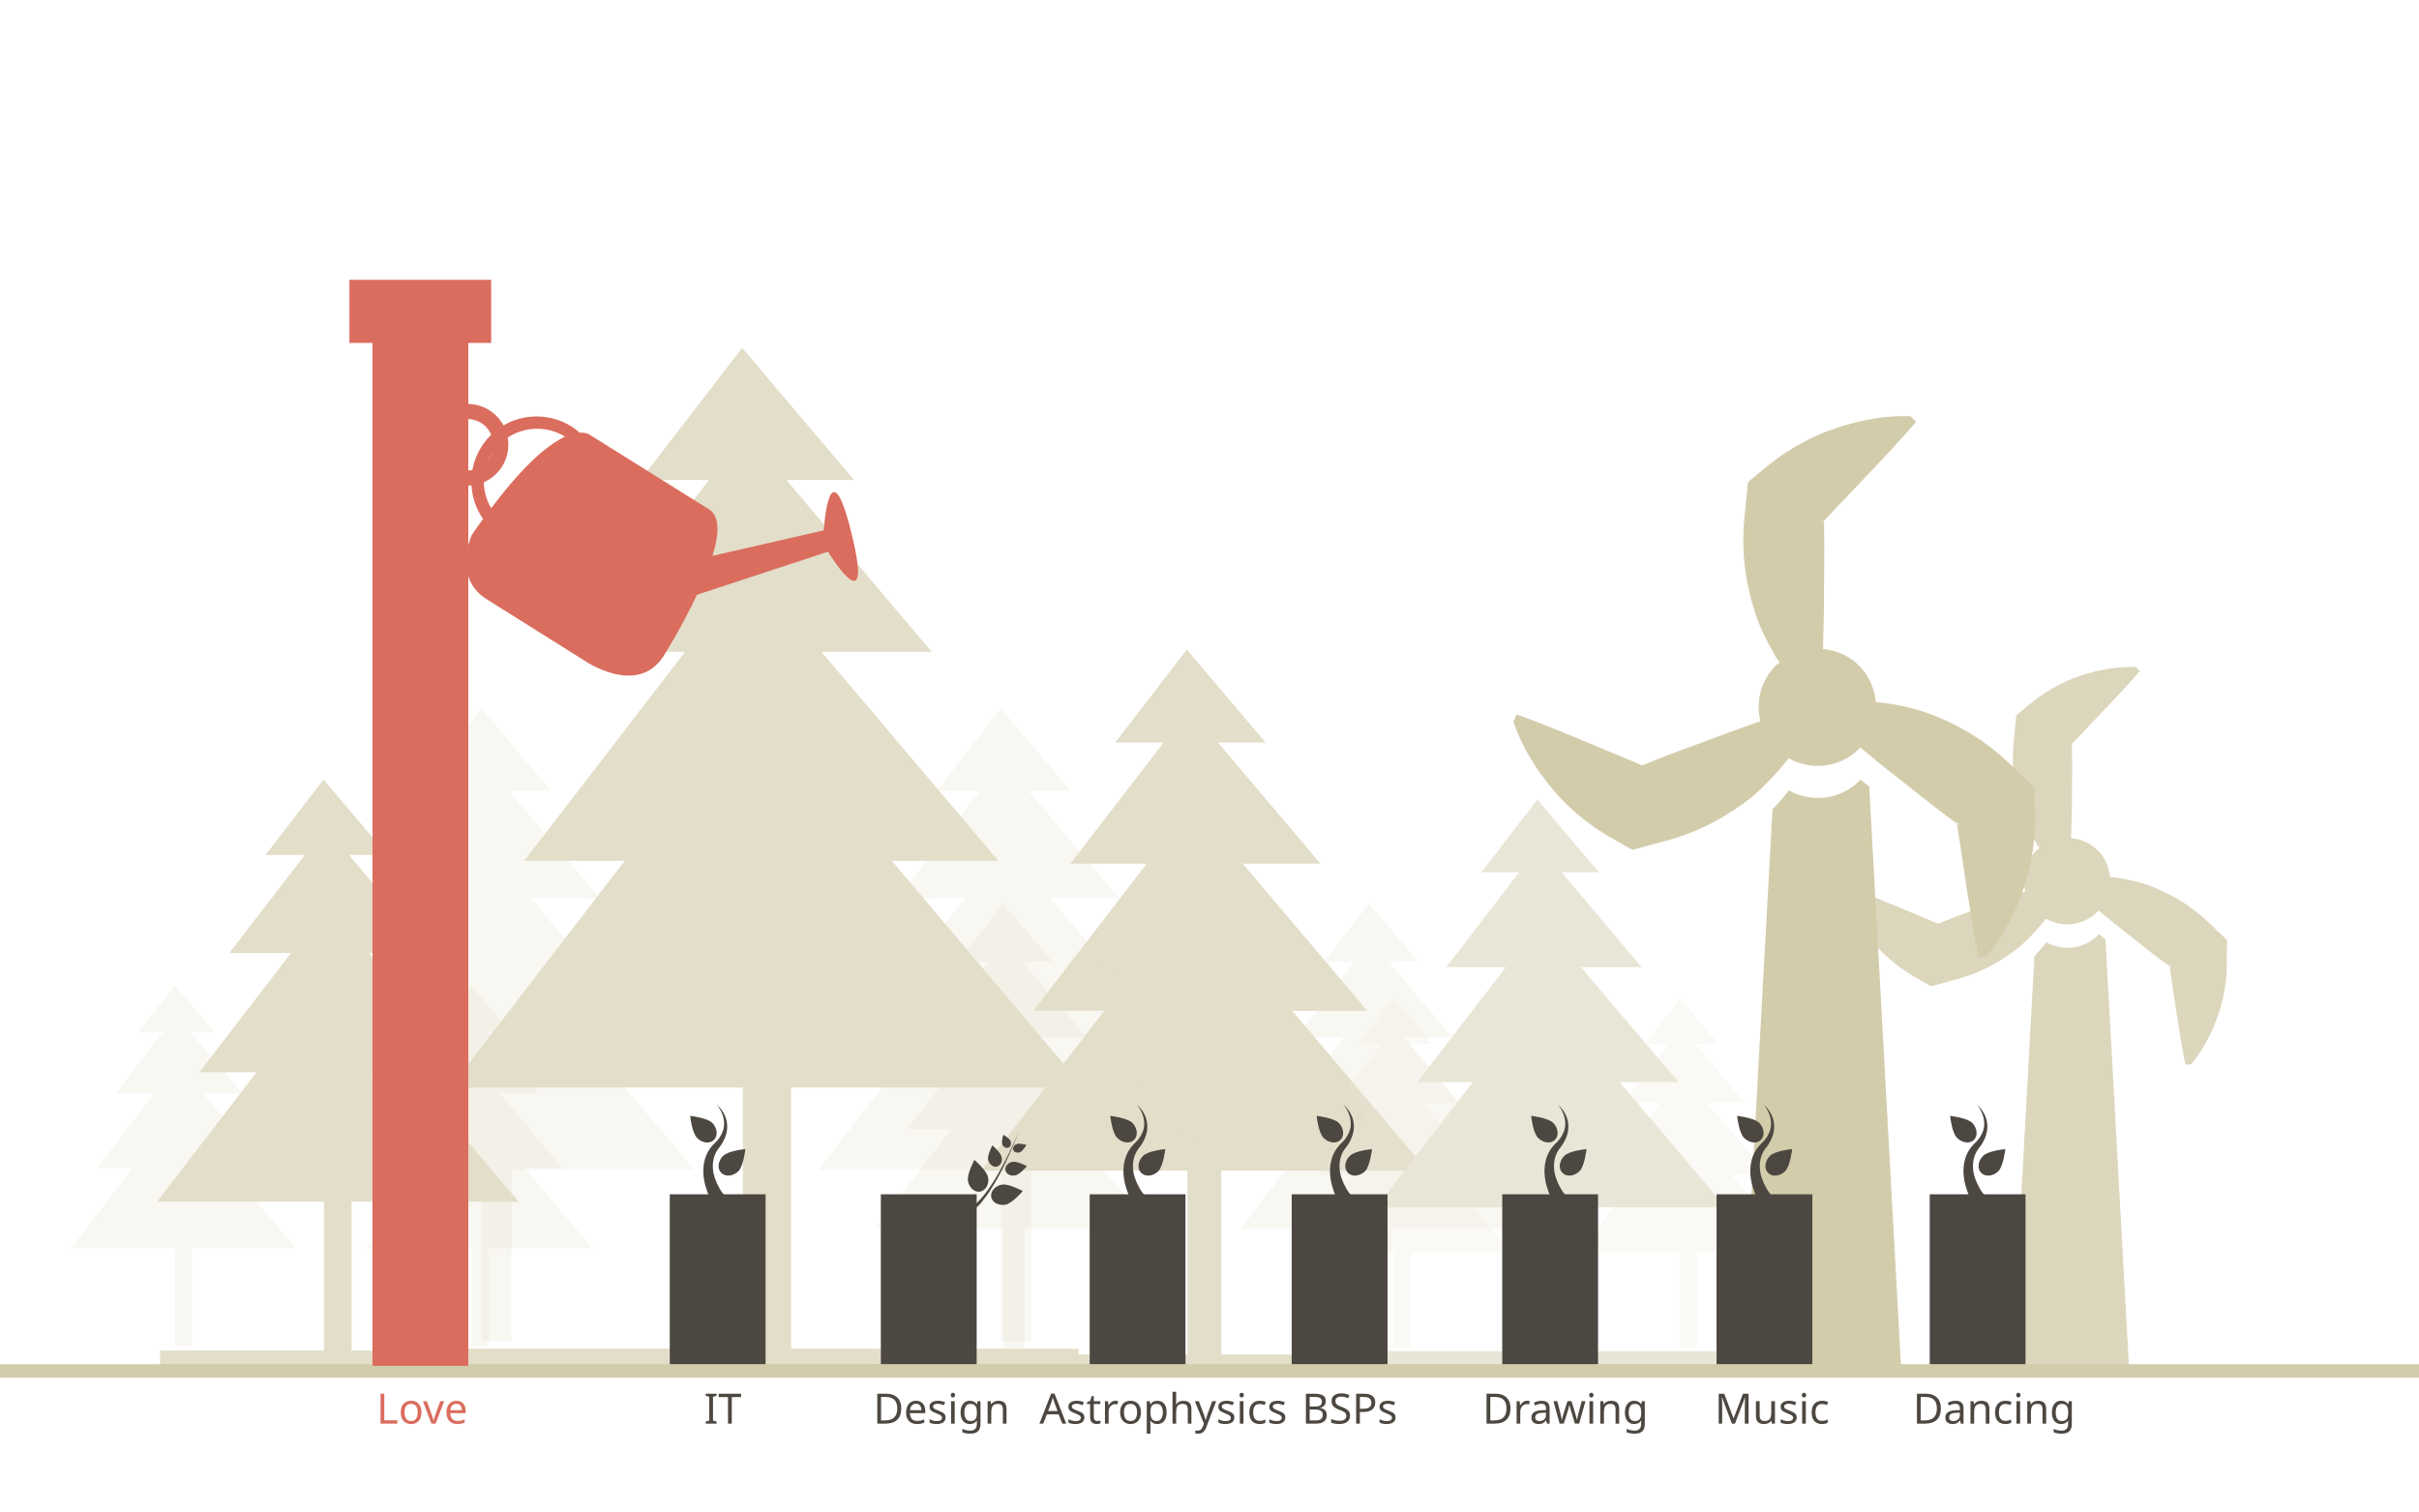
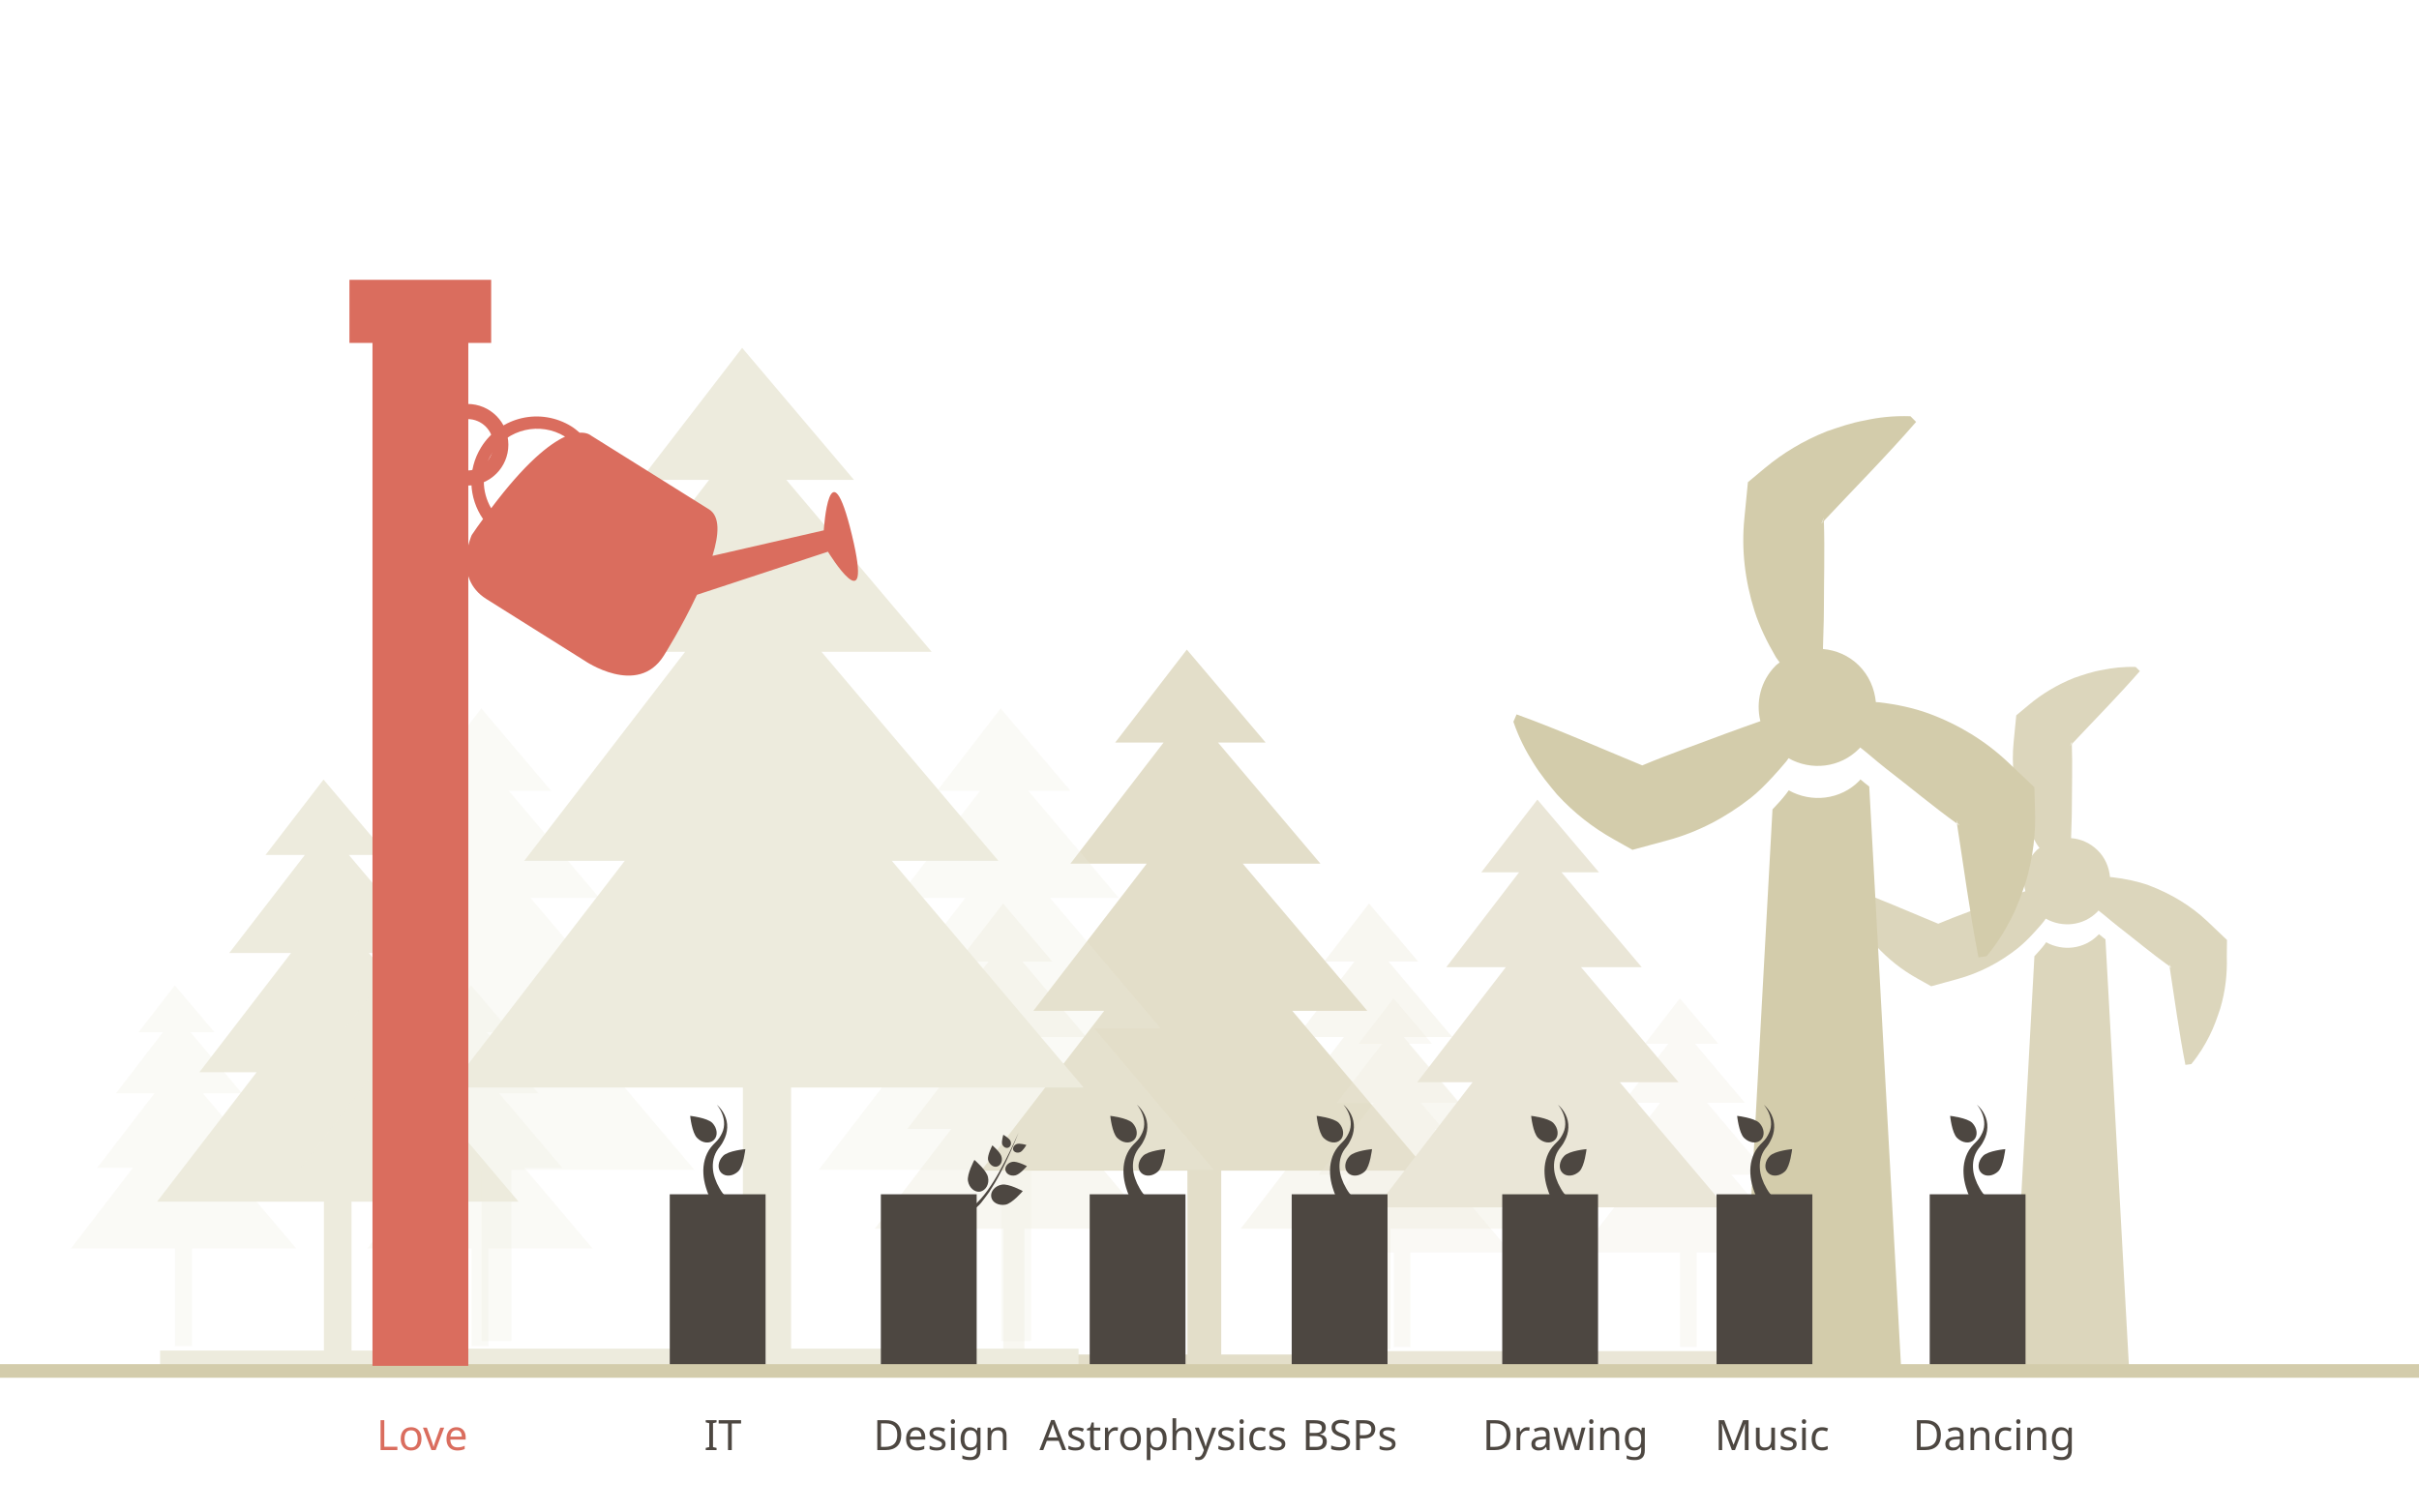
<svg xmlns="http://www.w3.org/2000/svg" version="1.1" id="Layer_1" x="0px" y="0px" viewBox="0 0 1280 800" enable-background="new 0 0 1280 800" xml:space="preserve">
  <g>
    <g opacity="0.25">
      <g>
-         <polygon fill="#E3DEC9" points="313.6,660.8 277.5,618.1 297.6,618.1 264.2,578.7 285,578.7 257.6,546.3 270.4,546.3     249.3,521.5 230.1,546.3 243.1,546.3 218.2,578.7 238.6,578.7 208.3,618.1 227.2,618.1 194.3,660.8 249.5,660.8 249.5,712.5     258.5,712.5 258.5,660.8    " />
-       </g>
-     </g>
-     <g opacity="0.25">
-       <g>
-         <polygon fill="#E3DEC9" points="156.8,660.8 120.6,618.1 140.7,618.1 107.4,578.7 128.1,578.7 100.8,546.3 113.5,546.3     92.5,521.5 73.3,546.3 86.2,546.3 61.3,578.7 81.7,578.7 51.4,618.1 70.3,618.1 37.5,660.8 92.6,660.8 92.6,712.5 101.6,712.5     101.6,660.8    " />
-       </g>
-     </g>
-     <g>
-       <g>
-         <polygon fill="#E3DEC9" points="274.4,636 216.4,567.5 248.6,567.5 195.2,504.4 228.5,504.4 184.6,452.5 205,452.5 171.2,412.6     140.5,452.5 161.3,452.5 121.3,504.4 154,504.4 105.5,567.5 135.8,567.5 83.1,636 171.4,636 171.4,718.9 186,718.9 186,636     " />
-       </g>
-     </g>
-     <g>
-       <g>
-         <rect x="84.7" y="714.8" fill="#E3DEC9" width="188.1" height="8.1" />
+         <polygon fill="#EDEBDD" points="313.6,660.8 277.5,618.1 297.6,618.1 264.2,578.7 285,578.7 257.6,546.3 270.4,546.3     249.3,521.5 230.1,546.3 243.1,546.3 218.2,578.7 238.6,578.7 208.3,618.1 227.2,618.1 194.3,660.8 249.5,660.8 249.5,712.5     258.5,712.5 258.5,660.8    " />
+       </g>
+     </g>
+     <g opacity="0.25">
+       <g>
+         <polygon fill="#EDEBDD" points="156.8,660.8 120.6,618.1 140.7,618.1 107.4,578.7 128.1,578.7 100.8,546.3 113.5,546.3     92.5,521.5 73.3,546.3 86.2,546.3 61.3,578.7 81.7,578.7 51.4,618.1 70.3,618.1 37.5,660.8 92.6,660.8 92.6,712.5 101.6,712.5     101.6,660.8    " />
+       </g>
+     </g>
+     <g>
+       <g>
+         <polygon fill="#EDEBDD" points="274.4,636 216.4,567.5 248.6,567.5 195.2,504.4 228.5,504.4 184.6,452.5 205,452.5 171.2,412.6     140.5,452.5 161.3,452.5 121.3,504.4 154,504.4 105.5,567.5 135.8,567.5 83.1,636 171.4,636 171.4,718.9 186,718.9 186,636     " />
+       </g>
+     </g>
+     <g>
+       <g>
+         <rect x="84.7" y="714.8" fill="#EDEBDD" width="188.1" height="8.1" />
      </g>
    </g>
  </g>
  <g>
    <g opacity="0.25">
      <g>
        <polygon fill="#E3DEC9" points="803.8,650.3 759.2,597.5 784,597.5 742.8,548.9 768.5,548.9 734.7,508.9 750.4,508.9     724.4,478.2 700.7,508.9 716.7,508.9 686,548.9 711.1,548.9 673.7,597.5 697.1,597.5 656.5,650.3 724.6,650.3 724.6,714.1     735.8,714.1 735.8,650.3    " />
      </g>
    </g>
    <g opacity="0.25">
      <g>
        <polygon fill="#E3DEC9" points="610.1,650.3 565.5,597.5 590.3,597.5 549.2,548.9 574.8,548.9 541,508.9 556.8,508.9     530.8,478.2 507.1,508.9 523.1,508.9 492.3,548.9 517.5,548.9 480.1,597.5 503.4,597.5 462.9,650.3 530.9,650.3 530.9,714.1     542.1,714.1 542.1,650.3    " />
      </g>
    </g>
    <g>
      <g>
        <polygon fill="#E3DEC9" points="755.3,619.6 683.8,535 723.5,535 657.6,457.1 698.7,457.1 644.5,393 669.7,393 628,343.8     590.1,393 615.7,393 566.4,457.1 606.8,457.1 546.8,535 584.3,535 519.2,619.6 628.3,619.6 628.3,721.9 646.2,721.9 646.2,619.6        " />
      </g>
    </g>
    <g>
      <g>
        <rect x="521.1" y="716.9" fill="#E3DEC9" width="232.3" height="10" />
      </g>
    </g>
  </g>
  <g>
    <g opacity="0.25">
      <g>
        <polygon fill="#EAE6D7" points="951,662.9 916.1,621.7 935.5,621.7 903.3,583.7 923.3,583.7 896.9,552.4 909.2,552.4     888.9,528.4 870.4,552.4 882.8,552.4 858.8,583.7 878.5,583.7 849.2,621.7 867.5,621.7 835.8,662.9 889,662.9 889,712.9     897.8,712.9 897.8,662.9    " />
      </g>
    </g>
    <g opacity="0.25">
      <g>
        <polygon fill="#EAE6D7" points="799.5,662.9 764.6,621.7 784,621.7 751.8,583.7 771.8,583.7 745.4,552.4 757.7,552.4     737.4,528.4 718.9,552.4 731.4,552.4 707.3,583.7 727,583.7 697.8,621.7 716,621.7 684.3,662.9 737.5,662.9 737.5,712.9     746.3,712.9 746.3,662.9    " />
      </g>
    </g>
    <g>
      <g>
        <polygon fill="#EAE6D7" points="913.1,639 857.1,572.8 888.2,572.8 836.6,511.9 868.7,511.9 826.3,461.7 846.1,461.7     813.5,423.2 783.8,461.7 803.8,461.7 765.3,511.9 796.8,511.9 749.9,572.8 779.2,572.8 728.3,639 813.7,639 813.7,719 827.7,719     827.7,639    " />
      </g>
    </g>
    <g>
      <g>
        <rect x="729.9" y="715.1" fill="#EAE6D7" width="181.7" height="7.8" />
      </g>
    </g>
  </g>
  <g>
    <g opacity="0.25">
      <g>
-         <polygon fill="#E3DEC9" points="642.2,619.1 578.9,544.2 614.1,544.2 555.7,475.3 592.1,475.3 544.1,418.5 566.4,418.5     529.5,374.9 495.9,418.5 518.6,418.5 475,475.3 510.7,475.3 457.6,544.2 490.8,544.2 433.2,619.1 529.8,619.1 529.8,709.7     545.7,709.7 545.7,619.1    " />
-       </g>
-     </g>
-     <g opacity="0.25">
-       <g>
-         <polygon fill="#E3DEC9" points="367.4,619.1 304,544.2 339.2,544.2 280.8,475.3 317.2,475.3 269.2,418.5 291.6,418.5     254.7,374.9 221.1,418.5 243.7,418.5 200.1,475.3 235.8,475.3 182.7,544.2 215.9,544.2 158.3,619.1 254.9,619.1 254.9,709.7     270.7,709.7 270.7,619.1    " />
-       </g>
-     </g>
-     <g>
-       <g>
-         <polygon fill="#E3DEC9" points="573.4,575.6 471.9,455.6 528.3,455.6 434.7,345 493,345 416.1,254 451.9,254 392.7,184.1     338.9,254 375.2,254 305.3,345 362.5,345 277.4,455.6 330.6,455.6 238.2,575.6 393.1,575.6 393.1,720.8 418.6,720.8 418.6,575.6        " />
-       </g>
-     </g>
-     <g>
-       <g>
-         <rect x="241" y="713.8" fill="#E3DEC9" width="329.7" height="14.1" />
+         <polygon fill="#EDEBDD" points="642.2,619.1 578.9,544.2 614.1,544.2 555.7,475.3 592.1,475.3 544.1,418.5 566.4,418.5     529.5,374.9 495.9,418.5 518.6,418.5 475,475.3 510.7,475.3 457.6,544.2 490.8,544.2 433.2,619.1 529.8,619.1 529.8,709.7     545.7,709.7 545.7,619.1    " />
+       </g>
+     </g>
+     <g opacity="0.25">
+       <g>
+         <polygon fill="#EDEBDD" points="367.4,619.1 304,544.2 339.2,544.2 280.8,475.3 317.2,475.3 269.2,418.5 291.6,418.5     254.7,374.9 221.1,418.5 243.7,418.5 200.1,475.3 235.8,475.3 182.7,544.2 215.9,544.2 158.3,619.1 254.9,619.1 254.9,709.7     270.7,709.7 270.7,619.1    " />
+       </g>
+     </g>
+     <g>
+       <g>
+         <polygon fill="#EDEBDD" points="573.4,575.6 471.9,455.6 528.3,455.6 434.7,345 493,345 416.1,254 451.9,254 392.7,184.1     338.9,254 375.2,254 305.3,345 362.5,345 277.4,455.6 330.6,455.6 238.2,575.6 393.1,575.6 393.1,720.8 418.6,720.8 418.6,575.6        " />
+       </g>
+     </g>
+     <g>
+       <g>
+         <rect x="241" y="713.8" fill="#EDEBDD" width="329.7" height="14.1" />
      </g>
    </g>
  </g>
  <g>
    <g>
      <g>
        <path fill="#DCD6BC" d="M1110.2,494.9c-7.4,7.5-18.7,8.7-27.5,3.8c-0.3,0.4-0.6,0.8-0.9,1.3c-1.7,2.2-3.5,4.1-5.3,6.1     l-11.9,216.7h61.9l-12.4-225.6c-1.1-0.9-2.3-1.8-3.5-2.8C1110.5,494.6,1110.4,494.8,1110.2,494.9z" />
      </g>
    </g>
    <g>
      <g>
        <path fill="#DCD6BC" d="M1095.5,394.8c0.3-0.3,0.6-0.6,0.9-0.9c0-0.4,0-0.8,0-1.2L1095.5,394.8z" />
      </g>
    </g>
    <g>
      <g>
        <path fill="#DCD6BC" d="M1148.1,510.2c0.1,0.4,0.1,0.8,0.2,1.2c0.3,0.2,0.6,0.5,1,0.8L1148.1,510.2z" />
      </g>
    </g>
    <g>
      <g>
        <path fill="#DCD6BC" d="M1178.4,497.5l-10.4-9.9c-8.8-8.3-19.1-14.5-30.9-19c-5.9-2.1-12.4-3.5-19.3-4.3c-0.4,0-0.9-0.1-1.3-0.1     c-0.5-5.2-2.6-10.4-6.7-14.3c-3.9-3.8-8.8-5.9-13.9-6.3c0.1-5,0.4-10,0.4-15c0-11.6,0.4-23.2,0-34.8c-0.3,0.4-0.6,0.6-0.9,0.9     l0.9-2.1c0,0.4,0,0.8,0,1.2c12-12.8,24.4-25.3,36-38.6l-2.2-2.2c-6.7-0.2-12.4,0.5-17.7,1.6c-5.4,0.9-10.2,2.6-14.9,4.2     c-9.2,3.7-17.1,8.5-24,14.3l-6.6,5.5l-1.4,14.2c-1.2,12,0.2,24,3.9,36c1.9,6,4.8,11.9,8.3,17.9c0.4,0.7,1,1.4,1.5,2.1     c-0.6,0.5-1.2,0.8-1.7,1.4c-5.7,5.8-7.7,14-5.8,21.5c-4.5,1.6-9.1,3.1-13.6,4.8c-10.8,4.1-21.8,7.9-32.5,12.4     c-16.3-6.7-32.3-13.8-48.9-19.8l-1.3,2.9c2.2,6.2,4.8,11.4,7.8,16c2.9,4.7,6.1,8.5,9.3,12.4c6.7,7.3,14,13,21.9,17.4l7.5,4.2     l13.8-3.8c11.7-3.2,22.4-8.7,32.2-16.5c2.9-2.4,5.7-5.1,8.4-8.1c1.8-2,3.6-3.9,5.3-6.1c0.3-0.4,0.6-0.8,0.9-1.3     c8.8,5,20.2,3.8,27.5-3.8c0.1-0.2,0.2-0.3,0.4-0.5c1.2,0.9,2.3,1.9,3.5,2.8c2.3,1.9,4.4,3.7,6.7,5.5c9.2,7.1,18.1,14.6,27.5,21.3     c-0.1-0.4-0.1-0.8-0.2-1.2l1.1,2c-0.3-0.2-0.6-0.5-1-0.8c2.7,17.4,5,34.9,8.4,52.1l3.1-0.4c4.2-5.1,7.2-10.1,9.6-14.9     c2.5-4.9,4.1-9.7,5.7-14.4c2.8-9.4,3.8-18.7,3.5-27.8L1178.4,497.5z" />
      </g>
    </g>
  </g>
  <g>
    <g>
      <g>
        <path fill="#D3CCAB" d="M983.9,413.2c-10,10.2-25.4,11.8-37.4,5.1c-0.4,0.6-0.8,1.1-1.3,1.8c-2.3,3-4.8,5.6-7.3,8.3l-16.1,294.4     h84.1l-16.8-306.5c-1.6-1.2-3.1-2.5-4.7-3.8C984.2,412.7,984.1,413,983.9,413.2z" />
      </g>
    </g>
    <g>
      <g>
        <path fill="#D3CCAB" d="M963.9,277.1c0.4-0.4,0.8-0.8,1.3-1.3c0-0.5,0-1,0-1.6L963.9,277.1z" />
      </g>
    </g>
    <g>
      <g>
        <path fill="#D3CCAB" d="M1035.4,434c0.1,0.6,0.1,1.1,0.3,1.7c0.4,0.3,0.8,0.7,1.3,1L1035.4,434z" />
      </g>
    </g>
    <g>
      <g>
        <path fill="#D3CCAB" d="M1076.5,416.7l-14.1-13.4c-11.9-11.2-25.9-19.8-41.9-25.7c-8-2.9-16.8-4.8-26.2-5.9     c-0.6,0-1.2-0.1-1.7-0.1c-0.7-7.1-3.6-14.1-9.1-19.5c-5.3-5.2-12-8-18.9-8.6c0.1-6.8,0.5-13.6,0.5-20.4c0-15.7,0.5-31.5,0-47.3     c-0.4,0.5-0.8,0.8-1.3,1.3l1.2-2.9c0,0.6,0,1.1,0,1.6c16.3-17.4,33.2-34.4,48.9-52.5l-3-3c-9-0.3-16.9,0.6-24.1,2.2     c-7.3,1.3-13.8,3.6-20.2,5.8c-12.5,5-23.2,11.5-32.7,19.4l-9,7.5l-1.9,19.4c-1.6,16.3,0.3,32.6,5.4,48.8     c2.6,8.1,6.5,16.2,11.3,24.4c0.6,1,1.4,1.9,2,2.8c-0.8,0.7-1.6,1.1-2.3,1.9c-7.8,7.9-10.4,19.1-7.9,29.2     c-6.1,2.2-12.3,4.3-18.4,6.6c-14.7,5.6-29.6,10.7-44.1,16.8c-22.1-9.1-43.9-18.8-66.5-27l-1.7,3.9c2.9,8.5,6.6,15.5,10.5,21.7     c3.9,6.4,8.3,11.6,12.6,16.8c9.1,9.9,19.1,17.6,29.8,23.6l10.1,5.7l18.8-5.1c15.8-4.3,30.4-11.9,43.8-22.4c4-3.2,7.8-7,11.4-10.9     c2.5-2.7,4.9-5.4,7.3-8.3c0.4-0.6,0.9-1.1,1.3-1.8c12,6.8,27.4,5.1,37.4-5.1c0.2-0.2,0.3-0.4,0.5-0.6c1.6,1.3,3.2,2.5,4.7,3.8     c3.1,2.6,6,5.1,9.1,7.5c12.5,9.6,24.6,19.8,37.4,29c-0.1-0.6-0.2-1.1-0.3-1.7l1.6,2.7c-0.5-0.3-0.9-0.7-1.3-1     c3.7,23.6,6.8,47.4,11.4,70.8l4.3-0.6c5.7-6.9,9.8-13.7,13.1-20.2c3.4-6.6,5.6-13.1,7.8-19.6c3.7-12.8,5.2-25.4,4.7-37.7     L1076.5,416.7z" />
      </g>
    </g>
  </g>
-   <g id="interested-in-dancing">
-     <rect x="1021.1" y="632.1" fill="#4D4741" width="50.7" height="90.8" />
-     <g>
-       <text transform="matrix(1 0 0 1 1012.175 753.4795)" fill="#4D4741" font-family="'Calibri-Light'" font-size="22.16">Dancing</text>
-     </g>
-     <g>
-       <g>
-         <g>
-           <g>
-             <path fill="#4D4741" d="M1050.8,633.2l-1.6-1.7c-1.1-1.4-2.1-3.3-3-5.1c-0.8-1.8-1.5-3.7-1.9-5.7c-0.7-3.9-0.3-7.9,1.7-11.4       c0.5-0.9,1.1-1.6,1.8-2.5c0.7-0.9,1.4-2,1.9-3.1c1.1-2.1,1.8-4.4,1.9-6.9c0.2-4.9-2.2-9.2-5.5-12.1c2.8,3.4,4.4,7.9,3.7,12       c-0.3,2-1.3,3.9-2.4,5.6c-0.6,0.8-1.3,1.7-2,2.3c-0.7,0.7-1.7,1.7-2.4,2.6c-3.1,3.9-4.3,9.1-4,14c0.1,2.4,0.6,4.9,1.3,7.2       c0.5,1.7,1.1,3.3,1.8,4.9h-6.1v2.5h20.4v-2.5h-5.3C1050.9,633.5,1050.9,633.4,1050.8,633.2z" />
-           </g>
-         </g>
-         <g>
-           <g>
-             <path fill="#4D4741" d="M1049.3,611.8c-2.7,2.7-3.2,6.8-0.9,9s6.2,1.8,9-0.9c2.7-2.7,3.7-11.7,3.7-11.7S1052,609,1049.3,611.8z       " />
-           </g>
-         </g>
-         <g>
-           <g>
-             <path fill="#4D4741" d="M1044.5,603.3c2.2-2.2,1.8-6.2-0.9-9c-2.7-2.7-11.7-3.7-11.7-3.7s0.9,9,3.7,11.7       S1042.3,605.5,1044.5,603.3z" />
-           </g>
-         </g>
-       </g>
-     </g>
-   </g>
-   <g id="interested-in-music">
-     <rect x="908.3" y="632.1" fill="#4D4741" width="50.7" height="90.8" />
-     <g>
-       <text transform="matrix(1 0 0 1 907.2908 753.4795)" fill="#4D4741" font-family="'Calibri-Light'" font-size="22.16">Music</text>
-     </g>
-     <g>
-       <g>
-         <g>
-           <g>
-             <path fill="#4D4741" d="M938,633.2l-1.6-1.7c-1.1-1.4-2.1-3.3-3-5.1c-0.8-1.8-1.5-3.7-1.9-5.7c-0.7-3.9-0.3-7.9,1.7-11.4       c0.5-0.9,1.1-1.6,1.8-2.5c0.7-0.9,1.4-2,1.9-3.1c1.1-2.1,1.8-4.4,1.9-6.9c0.2-4.9-2.2-9.2-5.5-12.1c2.8,3.4,4.4,7.9,3.7,12       c-0.3,2-1.3,3.9-2.4,5.6c-0.6,0.8-1.3,1.7-2,2.3c-0.7,0.7-1.7,1.7-2.4,2.6c-3.1,3.9-4.3,9.1-4,14c0.1,2.4,0.6,4.9,1.3,7.2       c0.5,1.7,1.1,3.3,1.8,4.9h-6.1v2.5h20.4v-2.5h-5.3C938.1,633.5,938.1,633.4,938,633.2z" />
-           </g>
-         </g>
-         <g>
-           <g>
-             <path fill="#4D4741" d="M936.5,611.8c-2.7,2.7-3.2,6.8-0.9,9c2.2,2.2,6.2,1.8,9-0.9c2.7-2.7,3.7-11.7,3.7-11.7       S939.3,609,936.5,611.8z" />
-           </g>
-         </g>
-         <g>
-           <g>
-             <path fill="#4D4741" d="M931.8,603.3c2.2-2.2,1.8-6.2-0.9-9c-2.7-2.7-11.7-3.7-11.7-3.7s0.9,9,3.7,11.7       S929.6,605.5,931.8,603.3z" />
-           </g>
-         </g>
-       </g>
-     </g>
-   </g>
-   <g id="interested-in-drawing">
-     <rect x="794.9" y="632.1" fill="#4D4741" width="50.7" height="90.8" />
-     <g>
-       <text transform="matrix(1 0 0 1 784.4384 753.4795)" fill="#4D4741" font-family="'Calibri-Light'" font-size="22.16">Drawing</text>
-     </g>
-     <g>
-       <g>
-         <g>
-           <g>
-             <path fill="#4D4741" d="M829.1,633.2l-1.6-1.7c-1.1-1.4-2.1-3.3-3-5.1c-0.8-1.8-1.5-3.7-1.9-5.7c-0.7-3.9-0.3-7.9,1.7-11.4       c0.5-0.9,1.1-1.6,1.8-2.5c0.7-0.9,1.4-2,1.9-3.1c1.1-2.1,1.8-4.4,1.9-6.9c0.2-4.9-2.2-9.2-5.5-12.1c2.8,3.4,4.4,7.9,3.7,12       c-0.3,2-1.3,3.9-2.4,5.6c-0.6,0.8-1.3,1.7-2,2.3c-0.7,0.7-1.7,1.7-2.4,2.6c-3.1,3.9-4.3,9.1-4,14c0.1,2.4,0.6,4.9,1.3,7.2       c0.5,1.7,1.1,3.3,1.8,4.9h-6.1v2.5h20.4v-2.5h-5.3C829.3,633.5,829.2,633.4,829.1,633.2z" />
-           </g>
-         </g>
-         <g>
-           <g>
-             <path fill="#4D4741" d="M827.7,611.8c-2.7,2.7-3.2,6.8-0.9,9c2.2,2.2,6.2,1.8,9-0.9c2.7-2.7,3.7-11.7,3.7-11.7       S830.4,609,827.7,611.8z" />
-           </g>
-         </g>
-         <g>
-           <g>
-             <path fill="#4D4741" d="M822.8,603.3c2.2-2.2,1.8-6.2-0.9-9c-2.7-2.7-11.7-3.7-11.7-3.7s0.9,9,3.7,11.7       S820.6,605.5,822.8,603.3z" />
-           </g>
-         </g>
-       </g>
-     </g>
-   </g>
-   <g id="interested-in-bsps">
-     <rect x="683.5" y="632.1" fill="#4D4741" width="50.7" height="90.8" />
-     <g>
-       <text transform="matrix(1 0 0 1 688.8615 753.4795)" fill="#4D4741" font-family="'Calibri-Light'" font-size="22.16">BSPs</text>
-     </g>
-     <g>
-       <g>
-         <g>
-           <g>
-             <path fill="#4D4741" d="M715.6,633.2l-1.6-1.7c-1.1-1.4-2.1-3.3-3-5.1c-0.8-1.8-1.5-3.7-1.9-5.7c-0.7-3.9-0.3-7.9,1.7-11.4       c0.5-0.9,1.1-1.6,1.8-2.5c0.7-0.9,1.4-2,1.9-3.1c1.1-2.1,1.8-4.4,1.9-6.9c0.2-4.9-2.2-9.2-5.5-12.1c2.8,3.4,4.4,7.9,3.7,12       c-0.3,2-1.3,3.9-2.4,5.6c-0.6,0.8-1.3,1.7-2,2.3c-0.7,0.7-1.7,1.7-2.4,2.6c-3.1,3.9-4.3,9.1-4,14c0.1,2.4,0.6,4.9,1.3,7.2       c0.5,1.7,1.1,3.3,1.8,4.9h-6.1v2.5H721v-2.5h-5.3C715.8,633.5,715.7,633.4,715.6,633.2z" />
-           </g>
-         </g>
-         <g>
-           <g>
-             <path fill="#4D4741" d="M714.2,611.8c-2.7,2.7-3.2,6.8-0.9,9c2.2,2.2,6.2,1.8,9-0.9c2.7-2.7,3.7-11.7,3.7-11.7       S716.9,609,714.2,611.8z" />
-           </g>
-         </g>
-         <g>
-           <g>
-             <path fill="#4D4741" d="M709.3,603.3c2.2-2.2,1.8-6.2-0.9-9c-2.7-2.7-11.7-3.7-11.7-3.7s0.9,9,3.7,11.7       S707.1,605.5,709.3,603.3z" />
-           </g>
-         </g>
-       </g>
-     </g>
-   </g>
-   <g id="interested-in-astrophysics">
-     <rect x="576.6" y="632.1" fill="#4D4741" width="50.7" height="90.8" />
-     <g>
-       <text transform="matrix(1 0 0 1 550.0226 753.4795)" fill="#4D4741" font-family="'Calibri-Light'" font-size="22.16">Astrophysics</text>
-     </g>
-     <g>
-       <g>
-         <g>
-           <g>
-             <path fill="#4D4741" d="M606.3,633.2l-1.6-1.7c-1.1-1.4-2.1-3.3-3-5.1c-0.8-1.8-1.5-3.7-1.9-5.7c-0.7-3.9-0.3-7.9,1.7-11.4       c0.5-0.9,1.1-1.6,1.8-2.5c0.7-0.9,1.4-2,1.9-3.1c1.1-2.1,1.8-4.4,1.9-6.9c0.2-4.9-2.2-9.2-5.5-12.1c2.8,3.4,4.4,7.9,3.7,12       c-0.3,2-1.3,3.9-2.4,5.6c-0.6,0.8-1.3,1.7-2,2.3c-0.7,0.7-1.7,1.7-2.4,2.6c-3.1,3.9-4.3,9.1-4,14c0.1,2.4,0.6,4.9,1.3,7.2       c0.5,1.7,1.1,3.3,1.8,4.9h-6.1v2.5h20.4v-2.5h-5.3C606.4,633.5,606.4,633.4,606.3,633.2z" />
-           </g>
-         </g>
-         <g>
-           <g>
-             <path fill="#4D4741" d="M604.8,611.8c-2.7,2.7-3.2,6.8-0.9,9s6.2,1.8,9-0.9c2.7-2.7,3.7-11.7,3.7-11.7S607.5,609,604.8,611.8z" />
-           </g>
-         </g>
-         <g>
-           <g>
-             <path fill="#4D4741" d="M600.1,603.3c2.2-2.2,1.8-6.2-0.9-9c-2.7-2.7-11.7-3.7-11.7-3.7s0.9,9,3.7,11.7       S597.8,605.5,600.1,603.3z" />
-           </g>
-         </g>
-       </g>
-     </g>
-   </g>
-   <g id="interested-in-design">
-     <rect x="466.1" y="632.1" fill="#4D4741" width="50.7" height="90.8" />
-     <g>
-       <text transform="matrix(1 0 0 1 462.0618 753.4795)" fill="#4D4741" font-family="'Calibri-Light'" font-size="22.16">Design</text>
-     </g>
-     <g>
-       <g>
-         <g>
-           <g>
-             <path fill="#4D4741" d="M530.1,627c-3.6,0.6-6.1,3.6-5.6,6.5c0.5,3,3.9,4.7,7.5,4.1c3.6-0.6,9.2-7.2,9.2-7.2       S533.7,626.3,530.1,627z" />
-           </g>
-         </g>
-         <g>
-           <g>
-             <path fill="#4D4741" d="M537.2,622.1c2.4-0.4,6.2-4.9,6.2-4.9s-5.2-2.7-7.6-2.3c-2.4,0.4-4.1,2.4-3.8,4.4       C532.4,621.4,534.7,622.6,537.2,622.1z" />
-           </g>
-         </g>
-         <g>
-           <g>
-             <path fill="#4D4741" d="M527.3,617.5c2-0.4,3.3-2.6,2.7-5.1c-0.4-2.4-4.9-6.2-4.9-6.2s-2.7,5.2-2.3,7.6       C523.4,616.1,525.3,617.8,527.3,617.5z" />
-           </g>
-         </g>
-         <g>
-           <g>
-             <path fill="#4D4741" d="M539.8,609.8c1.5-0.6,3.3-3.8,3.3-3.8s-3.6-1.1-5.1-0.5c-1.5,0.6-2.3,2-1.8,3.3       C536.8,609.9,538.3,610.4,539.8,609.8z" />
-           </g>
-         </g>
-         <g>
-           <g>
-             <path fill="#4D4741" d="M530.3,605.6c0.6,1.5,2,2.3,3.3,1.8c1.2-0.5,1.7-2.1,1.1-3.5c-0.6-1.5-3.8-3.3-3.8-3.3       S529.8,604.2,530.3,605.6z" />
-           </g>
-         </g>
-         <g>
-           <g>
-             <path fill="#4D4741" d="M522.8,623.1c-0.6-3.6-7.2-9.2-7.2-9.2s-4.1,7.6-3.4,11.2c0.6,3.6,3.6,6.1,6.5,5.6       C521.7,630,523.6,626.6,522.8,623.1z" />
-           </g>
-         </g>
-         <g>
-           <g>
-             <path fill="#4D4741" d="M539,599.4c-3.2,7.1-6.5,14.1-10.3,20.9c-1.9,3.4-3.9,6.6-6.2,9.8c-1.2,1.6-2.3,3.1-3.6,4.5       c-1.3,1.4-2.6,2.8-4,3.7l0.8,1.5c1.9-1.3,3.1-2.7,4.3-4.3c1.3-1.6,2.4-3.2,3.5-4.7c2.1-3.3,4.1-6.6,5.9-10.1       C533,613.8,536.1,606.6,539,599.4z" />
-           </g>
-         </g>
-       </g>
-     </g>
-   </g>
-   <g id="interested-in-it">
-     <rect x="354.4" y="632.1" fill="#4D4741" width="50.7" height="90.8" />
-     <g>
-       <text transform="matrix(1 0 0 1 372.551 753.4795)" fill="#4D4741" font-family="'Calibri-Light'" font-size="22.16">IT</text>
-     </g>
-     <g>
-       <g>
-         <g>
-           <g>
-             <path fill="#4D4741" d="M384,633.2l-1.6-1.7c-1.1-1.4-2.1-3.3-3-5.1c-0.8-1.8-1.5-3.7-1.9-5.7c-0.7-3.9-0.3-7.9,1.7-11.4       c0.5-0.9,1.1-1.6,1.8-2.5s1.4-2,1.9-3.1c1.1-2.1,1.8-4.4,1.9-6.9c0.2-4.9-2.2-9.2-5.5-12.1c2.8,3.4,4.4,7.9,3.7,12       c-0.3,2-1.3,3.9-2.4,5.6c-0.6,0.8-1.3,1.7-2,2.3c-0.7,0.7-1.7,1.7-2.4,2.6c-3.1,3.9-4.3,9.1-4,14c0.1,2.4,0.6,4.9,1.3,7.2       c0.5,1.7,1.1,3.3,1.8,4.9h-6.1v2.5h20.4v-2.5h-5.3C384.1,633.5,384.1,633.4,384,633.2z" />
-           </g>
-         </g>
-         <g>
-           <g>
-             <path fill="#4D4741" d="M382.6,611.8c-2.7,2.7-3.2,6.8-0.9,9s6.2,1.8,9-0.9c2.7-2.7,3.7-11.7,3.7-11.7S385.3,609,382.6,611.8z" />
-           </g>
-         </g>
-         <g>
-           <g>
-             <path fill="#4D4741" d="M377.8,603.3c2.2-2.2,1.8-6.2-0.9-9c-2.7-2.7-11.7-3.7-11.7-3.7s0.9,9,3.7,11.7       C371.6,605.1,375.6,605.5,377.8,603.3z" />
-           </g>
+   <rect x="1021.1" y="632.1" fill="#4D4741" width="50.7" height="90.8" />
+   <g>
+     <text transform="matrix(1 0 0 1 1012.175 767.4795)" fill="#4D4741" font-family="'Calibri-Light'" font-size="22.16">Dancing</text>
+   </g>
+   <g>
+     <g>
+       <g>
+         <g>
+           <path fill="#4D4741" d="M1050.8,633.2l-1.6-1.7c-1.1-1.4-2.1-3.3-3-5.1c-0.8-1.8-1.5-3.7-1.9-5.7c-0.7-3.9-0.3-7.9,1.7-11.4      c0.5-0.9,1.1-1.6,1.8-2.5c0.7-0.9,1.4-2,1.9-3.1c1.1-2.1,1.8-4.4,1.9-6.9c0.2-4.9-2.2-9.2-5.5-12.1c2.8,3.4,4.4,7.9,3.7,12      c-0.3,2-1.3,3.9-2.4,5.6c-0.6,0.8-1.3,1.7-2,2.3c-0.7,0.7-1.7,1.7-2.4,2.6c-3.1,3.9-4.3,9.1-4,14c0.1,2.4,0.6,4.9,1.3,7.2      c0.5,1.7,1.1,3.3,1.8,4.9h-6.1v2.5h20.4v-2.5h-5.3C1050.9,633.5,1050.9,633.4,1050.8,633.2z" />
+         </g>
+       </g>
+       <g>
+         <g>
+           <path fill="#4D4741" d="M1049.3,611.8c-2.7,2.7-3.2,6.8-0.9,9s6.2,1.8,9-0.9c2.7-2.7,3.7-11.7,3.7-11.7S1052,609,1049.3,611.8z" />
+         </g>
+       </g>
+       <g>
+         <g>
+           <path fill="#4D4741" d="M1044.5,603.3c2.2-2.2,1.8-6.2-0.9-9c-2.7-2.7-11.7-3.7-11.7-3.7s0.9,9,3.7,11.7      S1042.3,605.5,1044.5,603.3z" />
+         </g>
+       </g>
+     </g>
+   </g>
+   <rect x="908.3" y="632.1" fill="#4D4741" width="50.7" height="90.8" />
+   <g>
+     <text transform="matrix(1 0 0 1 907.2908 767.4795)" fill="#4D4741" font-family="'Calibri-Light'" font-size="22.16">Music</text>
+   </g>
+   <g>
+     <g>
+       <g>
+         <g>
+           <path fill="#4D4741" d="M938,633.2l-1.6-1.7c-1.1-1.4-2.1-3.3-3-5.1c-0.8-1.8-1.5-3.7-1.9-5.7c-0.7-3.9-0.3-7.9,1.7-11.4      c0.5-0.9,1.1-1.6,1.8-2.5c0.7-0.9,1.4-2,1.9-3.1c1.1-2.1,1.8-4.4,1.9-6.9c0.2-4.9-2.2-9.2-5.5-12.1c2.8,3.4,4.4,7.9,3.7,12      c-0.3,2-1.3,3.9-2.4,5.6c-0.6,0.8-1.3,1.7-2,2.3c-0.7,0.7-1.7,1.7-2.4,2.6c-3.1,3.9-4.3,9.1-4,14c0.1,2.4,0.6,4.9,1.3,7.2      c0.5,1.7,1.1,3.3,1.8,4.9h-6.1v2.5h20.4v-2.5h-5.3C938.1,633.5,938.1,633.4,938,633.2z" />
+         </g>
+       </g>
+       <g>
+         <g>
+           <path fill="#4D4741" d="M936.5,611.8c-2.7,2.7-3.2,6.8-0.9,9c2.2,2.2,6.2,1.8,9-0.9c2.7-2.7,3.7-11.7,3.7-11.7      S939.3,609,936.5,611.8z" />
+         </g>
+       </g>
+       <g>
+         <g>
+           <path fill="#4D4741" d="M931.8,603.3c2.2-2.2,1.8-6.2-0.9-9c-2.7-2.7-11.7-3.7-11.7-3.7s0.9,9,3.7,11.7S929.6,605.5,931.8,603.3      z" />
+         </g>
+       </g>
+     </g>
+   </g>
+   <rect x="794.9" y="632.1" fill="#4D4741" width="50.7" height="90.8" />
+   <g>
+     <text transform="matrix(1 0 0 1 784.4384 767.4795)" fill="#4D4741" font-family="'Calibri-Light'" font-size="22.16">Drawing</text>
+   </g>
+   <g>
+     <g>
+       <g>
+         <g>
+           <path fill="#4D4741" d="M829.1,633.2l-1.6-1.7c-1.1-1.4-2.1-3.3-3-5.1c-0.8-1.8-1.5-3.7-1.9-5.7c-0.7-3.9-0.3-7.9,1.7-11.4      c0.5-0.9,1.1-1.6,1.8-2.5c0.7-0.9,1.4-2,1.9-3.1c1.1-2.1,1.8-4.4,1.9-6.9c0.2-4.9-2.2-9.2-5.5-12.1c2.8,3.4,4.4,7.9,3.7,12      c-0.3,2-1.3,3.9-2.4,5.6c-0.6,0.8-1.3,1.7-2,2.3c-0.7,0.7-1.7,1.7-2.4,2.6c-3.1,3.9-4.3,9.1-4,14c0.1,2.4,0.6,4.9,1.3,7.2      c0.5,1.7,1.1,3.3,1.8,4.9h-6.1v2.5h20.4v-2.5h-5.3C829.3,633.5,829.2,633.4,829.1,633.2z" />
+         </g>
+       </g>
+       <g>
+         <g>
+           <path fill="#4D4741" d="M827.7,611.8c-2.7,2.7-3.2,6.8-0.9,9c2.2,2.2,6.2,1.8,9-0.9c2.7-2.7,3.7-11.7,3.7-11.7      S830.4,609,827.7,611.8z" />
+         </g>
+       </g>
+       <g>
+         <g>
+           <path fill="#4D4741" d="M822.8,603.3c2.2-2.2,1.8-6.2-0.9-9c-2.7-2.7-11.7-3.7-11.7-3.7s0.9,9,3.7,11.7S820.6,605.5,822.8,603.3      z" />
+         </g>
+       </g>
+     </g>
+   </g>
+   <rect x="683.5" y="632.1" fill="#4D4741" width="50.7" height="90.8" />
+   <g>
+     <text transform="matrix(1 0 0 1 688.8615 767.4795)" fill="#4D4741" font-family="'Calibri-Light'" font-size="22.16">BSPs</text>
+   </g>
+   <g>
+     <g>
+       <g>
+         <g>
+           <path fill="#4D4741" d="M715.6,633.2l-1.6-1.7c-1.1-1.4-2.1-3.3-3-5.1c-0.8-1.8-1.5-3.7-1.9-5.7c-0.7-3.9-0.3-7.9,1.7-11.4      c0.5-0.9,1.1-1.6,1.8-2.5c0.7-0.9,1.4-2,1.9-3.1c1.1-2.1,1.8-4.4,1.9-6.9c0.2-4.9-2.2-9.2-5.5-12.1c2.8,3.4,4.4,7.9,3.7,12      c-0.3,2-1.3,3.9-2.4,5.6c-0.6,0.8-1.3,1.7-2,2.3c-0.7,0.7-1.7,1.7-2.4,2.6c-3.1,3.9-4.3,9.1-4,14c0.1,2.4,0.6,4.9,1.3,7.2      c0.5,1.7,1.1,3.3,1.8,4.9h-6.1v2.5H721v-2.5h-5.3C715.8,633.5,715.7,633.4,715.6,633.2z" />
+         </g>
+       </g>
+       <g>
+         <g>
+           <path fill="#4D4741" d="M714.2,611.8c-2.7,2.7-3.2,6.8-0.9,9c2.2,2.2,6.2,1.8,9-0.9c2.7-2.7,3.7-11.7,3.7-11.7      S716.9,609,714.2,611.8z" />
+         </g>
+       </g>
+       <g>
+         <g>
+           <path fill="#4D4741" d="M709.3,603.3c2.2-2.2,1.8-6.2-0.9-9c-2.7-2.7-11.7-3.7-11.7-3.7s0.9,9,3.7,11.7S707.1,605.5,709.3,603.3      z" />
+         </g>
+       </g>
+     </g>
+   </g>
+   <rect x="576.6" y="632.1" fill="#4D4741" width="50.7" height="90.8" />
+   <g>
+     <text transform="matrix(1 0 0 1 550.0226 767.4795)" fill="#4D4741" font-family="'Calibri-Light'" font-size="22.16">Astrophysics</text>
+   </g>
+   <g>
+     <g>
+       <g>
+         <g>
+           <path fill="#4D4741" d="M606.3,633.2l-1.6-1.7c-1.1-1.4-2.1-3.3-3-5.1c-0.8-1.8-1.5-3.7-1.9-5.7c-0.7-3.9-0.3-7.9,1.7-11.4      c0.5-0.9,1.1-1.6,1.8-2.5c0.7-0.9,1.4-2,1.9-3.1c1.1-2.1,1.8-4.4,1.9-6.9c0.2-4.9-2.2-9.2-5.5-12.1c2.8,3.4,4.4,7.9,3.7,12      c-0.3,2-1.3,3.9-2.4,5.6c-0.6,0.8-1.3,1.7-2,2.3c-0.7,0.7-1.7,1.7-2.4,2.6c-3.1,3.9-4.3,9.1-4,14c0.1,2.4,0.6,4.9,1.3,7.2      c0.5,1.7,1.1,3.3,1.8,4.9h-6.1v2.5h20.4v-2.5h-5.3C606.4,633.5,606.4,633.4,606.3,633.2z" />
+         </g>
+       </g>
+       <g>
+         <g>
+           <path fill="#4D4741" d="M604.8,611.8c-2.7,2.7-3.2,6.8-0.9,9s6.2,1.8,9-0.9c2.7-2.7,3.7-11.7,3.7-11.7S607.5,609,604.8,611.8z" />
+         </g>
+       </g>
+       <g>
+         <g>
+           <path fill="#4D4741" d="M600.1,603.3c2.2-2.2,1.8-6.2-0.9-9c-2.7-2.7-11.7-3.7-11.7-3.7s0.9,9,3.7,11.7S597.8,605.5,600.1,603.3      z" />
+         </g>
+       </g>
+     </g>
+   </g>
+   <rect x="466.1" y="632.1" fill="#4D4741" width="50.7" height="90.8" />
+   <g>
+     <text transform="matrix(1 0 0 1 462.0618 767.4795)" fill="#4D4741" font-family="'Calibri-Light'" font-size="22.16">Design</text>
+   </g>
+   <g>
+     <g>
+       <g>
+         <g>
+           <path fill="#4D4741" d="M530.1,627c-3.6,0.6-6.1,3.6-5.6,6.5c0.5,3,3.9,4.7,7.5,4.1c3.6-0.6,9.2-7.2,9.2-7.2      S533.7,626.3,530.1,627z" />
+         </g>
+       </g>
+       <g>
+         <g>
+           <path fill="#4D4741" d="M537.2,622.1c2.4-0.4,6.2-4.9,6.2-4.9s-5.2-2.7-7.6-2.3c-2.4,0.4-4.1,2.4-3.8,4.4      C532.4,621.4,534.7,622.6,537.2,622.1z" />
+         </g>
+       </g>
+       <g>
+         <g>
+           <path fill="#4D4741" d="M527.3,617.5c2-0.4,3.3-2.6,2.7-5.1c-0.4-2.4-4.9-6.2-4.9-6.2s-2.7,5.2-2.3,7.6      C523.4,616.1,525.3,617.8,527.3,617.5z" />
+         </g>
+       </g>
+       <g>
+         <g>
+           <path fill="#4D4741" d="M539.8,609.8c1.5-0.6,3.3-3.8,3.3-3.8s-3.6-1.1-5.1-0.5c-1.5,0.6-2.3,2-1.8,3.3      C536.8,609.9,538.3,610.4,539.8,609.8z" />
+         </g>
+       </g>
+       <g>
+         <g>
+           <path fill="#4D4741" d="M530.3,605.6c0.6,1.5,2,2.3,3.3,1.8c1.2-0.5,1.7-2.1,1.1-3.5c-0.6-1.5-3.8-3.3-3.8-3.3      S529.8,604.2,530.3,605.6z" />
+         </g>
+       </g>
+       <g>
+         <g>
+           <path fill="#4D4741" d="M522.8,623.1c-0.6-3.6-7.2-9.2-7.2-9.2s-4.1,7.6-3.4,11.2c0.6,3.6,3.6,6.1,6.5,5.6      C521.7,630,523.6,626.6,522.8,623.1z" />
+         </g>
+       </g>
+       <g>
+         <g>
+           <path fill="#4D4741" d="M539,599.4c-3.2,7.1-6.5,14.1-10.3,20.9c-1.9,3.4-3.9,6.6-6.2,9.8c-1.2,1.6-2.3,3.1-3.6,4.5      c-1.3,1.4-2.6,2.8-4,3.7l0.8,1.5c1.9-1.3,3.1-2.7,4.3-4.3c1.3-1.6,2.4-3.2,3.5-4.7c2.1-3.3,4.1-6.6,5.9-10.1      C533,613.8,536.1,606.6,539,599.4z" />
+         </g>
+       </g>
+     </g>
+   </g>
+   <rect x="354.4" y="632.1" fill="#4D4741" width="50.7" height="90.8" />
+   <g>
+     <text transform="matrix(1 0 0 1 372.551 767.4795)" fill="#4D4741" font-family="'Calibri-Light'" font-size="22.16">IT</text>
+   </g>
+   <g>
+     <g>
+       <g>
+         <g>
+           <path fill="#4D4741" d="M384,633.2l-1.6-1.7c-1.1-1.4-2.1-3.3-3-5.1c-0.8-1.8-1.5-3.7-1.9-5.7c-0.7-3.9-0.3-7.9,1.7-11.4      c0.5-0.9,1.1-1.6,1.8-2.5s1.4-2,1.9-3.1c1.1-2.1,1.8-4.4,1.9-6.9c0.2-4.9-2.2-9.2-5.5-12.1c2.8,3.4,4.4,7.9,3.7,12      c-0.3,2-1.3,3.9-2.4,5.6c-0.6,0.8-1.3,1.7-2,2.3c-0.7,0.7-1.7,1.7-2.4,2.6c-3.1,3.9-4.3,9.1-4,14c0.1,2.4,0.6,4.9,1.3,7.2      c0.5,1.7,1.1,3.3,1.8,4.9h-6.1v2.5h20.4v-2.5h-5.3C384.1,633.5,384.1,633.4,384,633.2z" />
+         </g>
+       </g>
+       <g>
+         <g>
+           <path fill="#4D4741" d="M382.6,611.8c-2.7,2.7-3.2,6.8-0.9,9s6.2,1.8,9-0.9c2.7-2.7,3.7-11.7,3.7-11.7S385.3,609,382.6,611.8z" />
+         </g>
+       </g>
+       <g>
+         <g>
+           <path fill="#4D4741" d="M377.8,603.3c2.2-2.2,1.8-6.2-0.9-9c-2.7-2.7-11.7-3.7-11.7-3.7s0.9,9,3.7,11.7      C371.6,605.1,375.6,605.5,377.8,603.3z" />
        </g>
      </g>
    </g>
  </g>
  <rect y="722" fill="#D3CCAB" width="1280" height="7.2" />
-   <g>
-     <polygon fill="#DA6D5E" points="259.9,148.1 259.9,181.5 247.8,181.5 247.8,722.9 197.1,722.9 197.1,181.5 184.9,181.5   184.9,148.1  " />
-     <g>
-       <text transform="matrix(1 0 0 1 199.2101 753.4795)" fill="#DA6D5E" font-family="'Calibri-Bold'" font-size="22.16">Love</text>
-     </g>
-     <g>
-       <g>
-         <g>
-           <g>
-             <path fill="#DA6D5E" d="M255.6,274.7c-2,2.7-4,5.5-6,8.5c0,0-10.2,22.5,7.7,33.8c17.9,11.3,51.9,32.6,51.9,32.6       s28.1,19.5,42-2.5c0,0,9.6-15.2,17.6-32.3l69.3-22.8c0,0,24.5,40,12.7-8.8c-12-49.7-14.9-2.5-14.9-2.5L377,294.2       c3.5-11.3,4.1-20.9-1.8-24.6l-62.5-39.1c0,0-1.8-1.7-6-1.5c-1.4-1.2-2.7-2.3-4.3-3.3c-16.3-10.1-37.7-5.3-47.8,11       C247.1,248.8,248,263.7,255.6,274.7z M260.3,240.1c8.2-13.1,25.6-17.1,38.7-9c-8.4,3.9-21.1,13.9-39.1,37.9       C254.8,260.3,254.5,249.2,260.3,240.1z" />
-           </g>
-         </g>
-       </g>
-     </g>
-     <circle fill="none" stroke="#DA6D5E" stroke-width="8" stroke-miterlimit="10" cx="247.4" cy="235.4" r="17.6" />
-   </g>
+   <polygon fill="#DA6D5E" points="259.9,148.1 259.9,181.5 247.8,181.5 247.8,722.9 197.1,722.9 197.1,181.5 184.9,181.5 184.9,148.1  " />
+   <g>
+     <text transform="matrix(1 0 0 1 199.2101 767.4795)" fill="#DA6D5E" font-family="'Calibri-Bold'" font-size="22.16">Love</text>
+   </g>
+   <g>
+     <g>
+       <g>
+         <g>
+           <path fill="#DA6D5E" d="M255.6,274.7c-2,2.7-4,5.5-6,8.5c0,0-10.2,22.5,7.7,33.8c17.9,11.3,51.9,32.6,51.9,32.6      s28.1,19.5,42-2.5c0,0,9.6-15.2,17.6-32.3l69.3-22.8c0,0,24.5,40,12.7-8.8c-12-49.7-14.9-2.5-14.9-2.5L377,294.2      c3.5-11.3,4.1-20.9-1.8-24.6l-62.5-39.1c0,0-1.8-1.7-6-1.5c-1.4-1.2-2.7-2.3-4.3-3.3c-16.3-10.1-37.7-5.3-47.8,11      C247.1,248.8,248,263.7,255.6,274.7z M260.3,240.1c8.2-13.1,25.6-17.1,38.7-9c-8.4,3.9-21.1,13.9-39.1,37.9      C254.8,260.3,254.5,249.2,260.3,240.1z" />
+         </g>
+       </g>
+     </g>
+   </g>
+   <circle fill="none" stroke="#DA6D5E" stroke-width="8" stroke-miterlimit="10" cx="247.4" cy="235.4" r="17.6" />
</svg>
